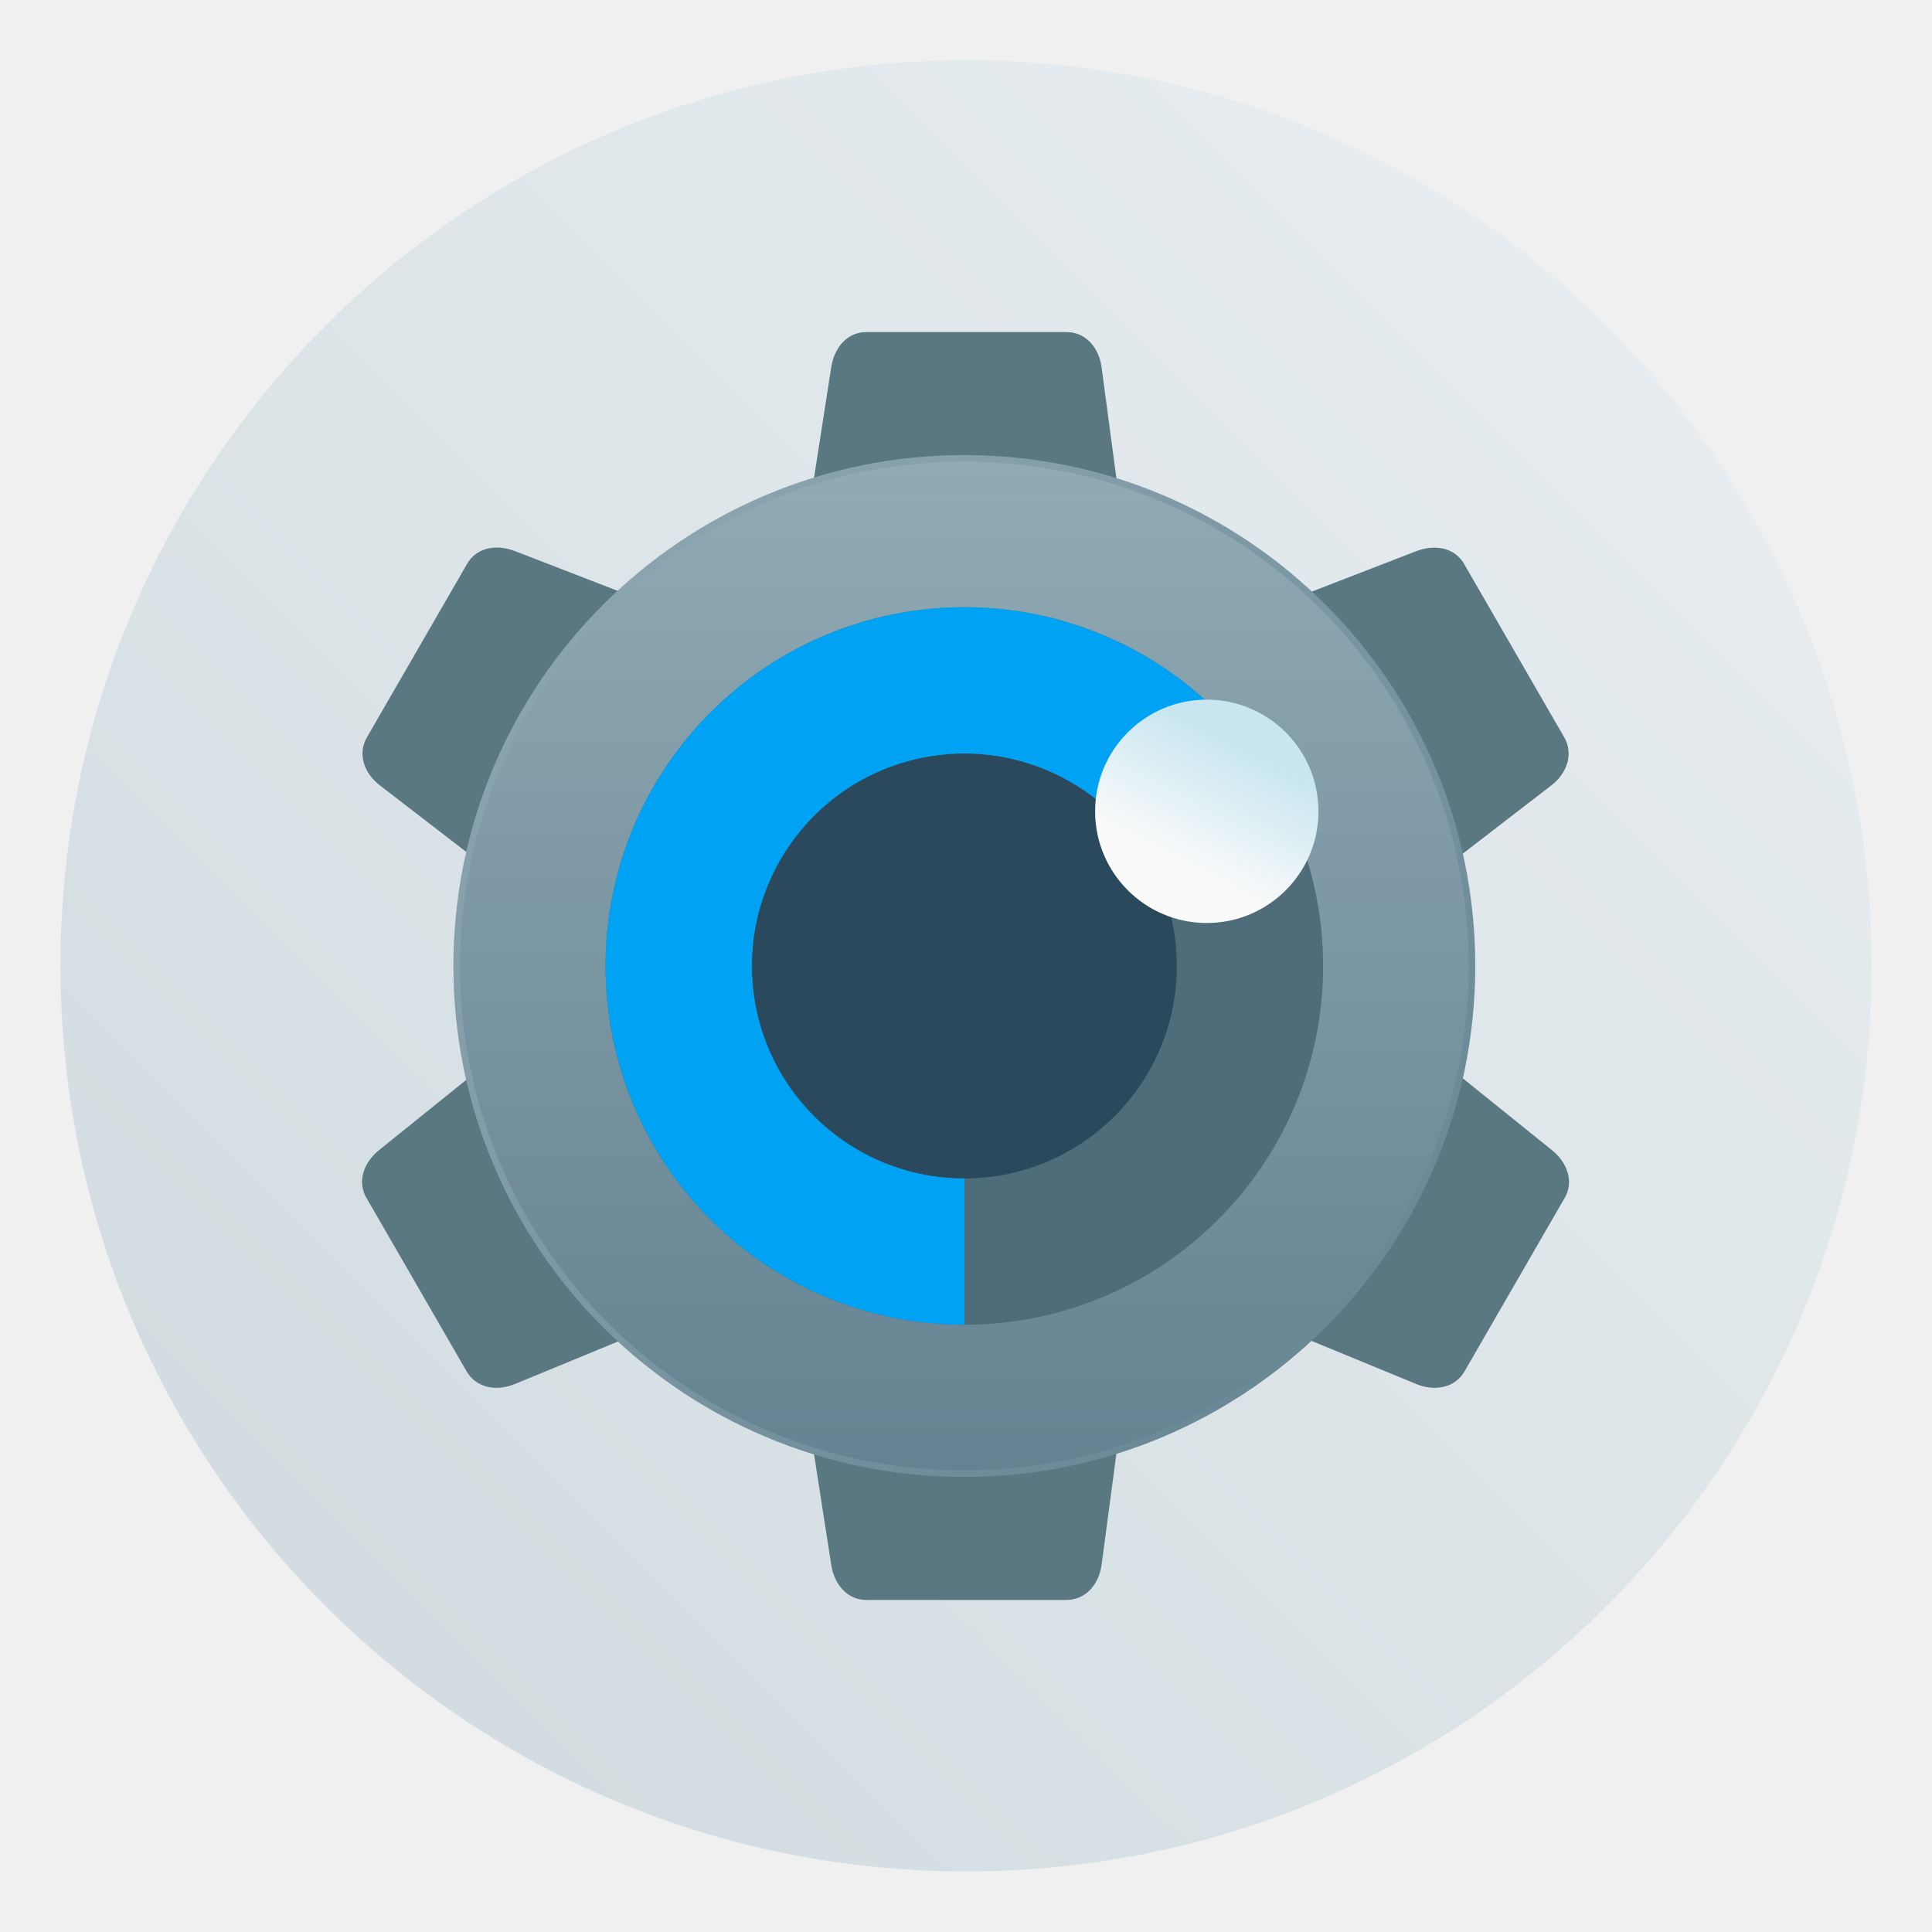
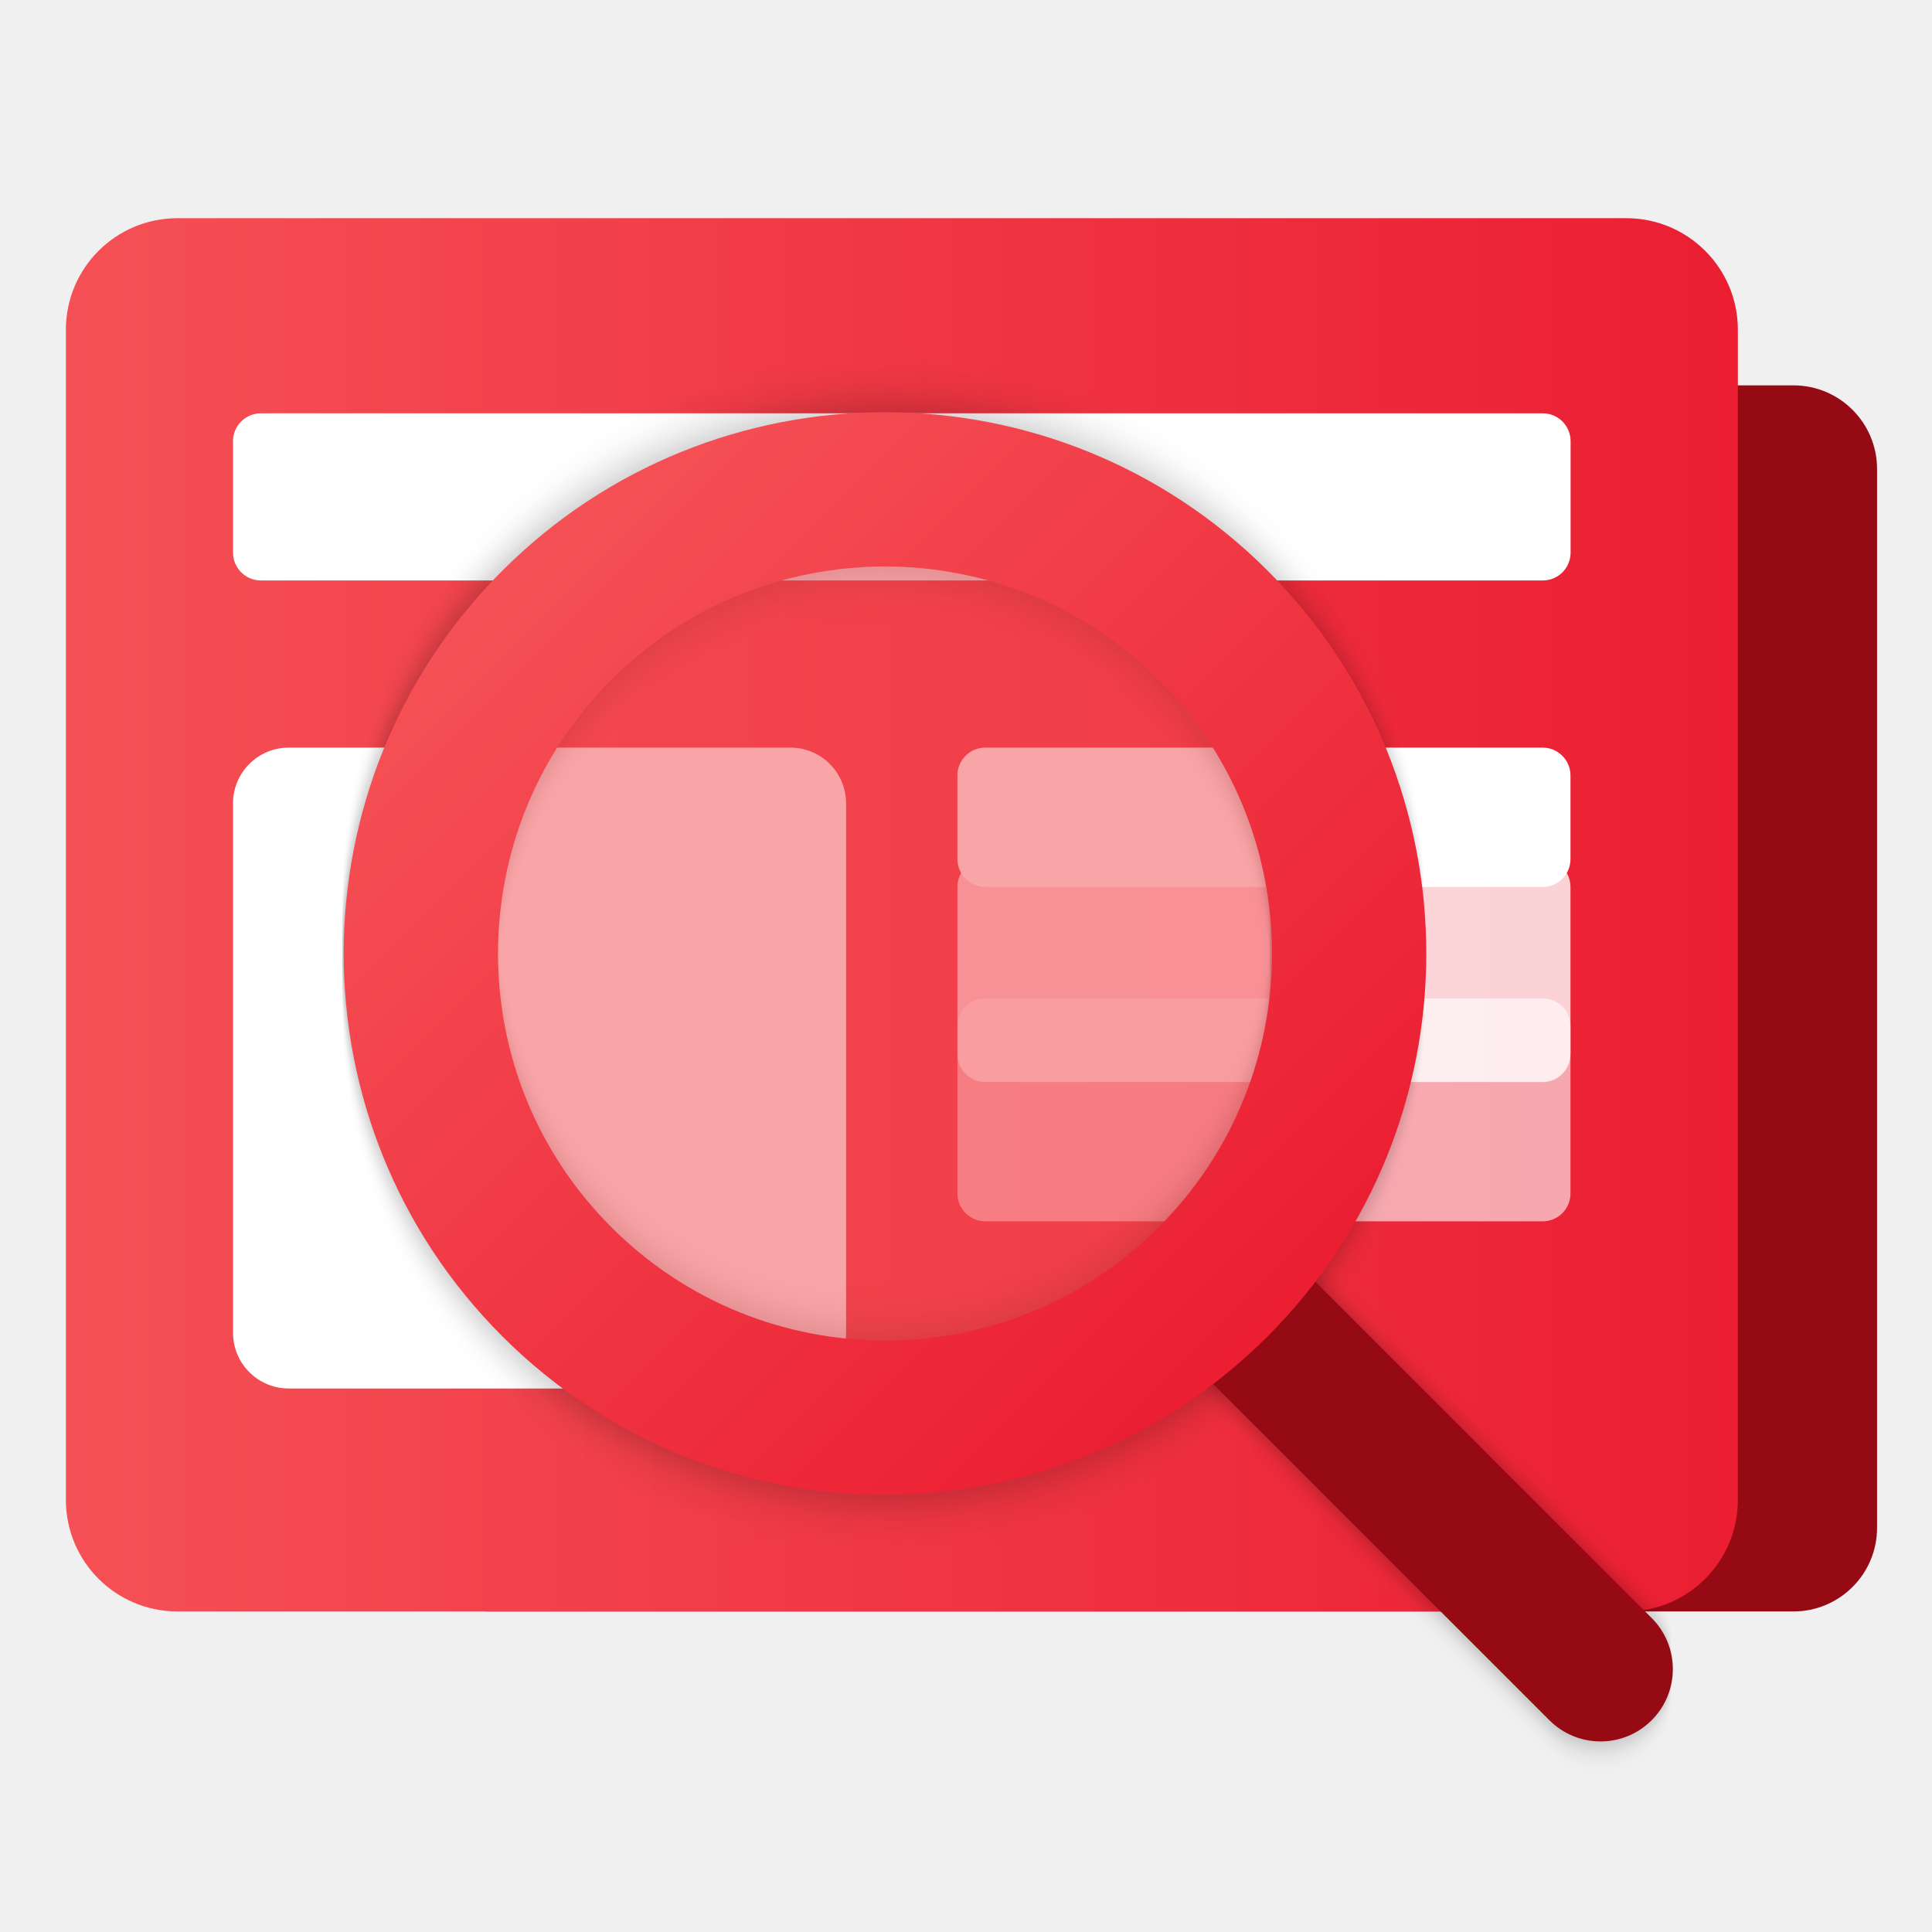
<svg xmlns="http://www.w3.org/2000/svg" xmlns:xlink="http://www.w3.org/1999/xlink" width="64" height="64" version="1.1" viewBox="0 0 16.933 16.933">
  <defs>
-     <linearGradient id="linearGradient922">
-       <stop stop-color="#91aab4" offset="0" />
-       <stop stop-color="#648291" offset="1" />
+     <linearGradient id="linearGradient1983" x1="-22.489" x2="-6.614" y1="5.821" y2="5.821" gradientTransform="matrix(.92308 0 0 .92308 20.634 4.1876)" gradientUnits="userSpaceOnUse" xlink:href="#linearGradient1995" />
+     <linearGradient id="linearGradient1995" x1="-22.489" x2="-6.614" y1="5.821" y2="5.821" gradientUnits="userSpaceOnUse">
+       <stop stop-color="#f55055" offset="0" />
+       <stop stop-color="#eb1e32" offset="1" />
    </linearGradient>
-     <linearGradient id="linearGradient924" x1="162.61" x2="162.61" y1="15.335" y2="27.41" gradientTransform="translate(0 -.044942)" gradientUnits="userSpaceOnUse" xlink:href="#linearGradient922" />
-     <linearGradient id="linearGradient951" x1="156.58" x2="168.85" y1="15.3" y2="27.534" gradientUnits="userSpaceOnUse" xlink:href="#linearGradient922" />
-     <linearGradient id="linearGradient965" x1="162.73" x2="163.37" y1="20.333" y2="19.09" gradientTransform="matrix(1.1538,0,0,1.1538,-22.383,-3.3235)" gradientUnits="userSpaceOnUse">
-       <stop stop-color="#fafafa" offset="0" />
-       <stop stop-color="#c8e6f0" offset="1" />
-     </linearGradient>
-     <linearGradient id="linearGradient1005-9" x1=".739" x2="16.388" y1="16.296" y2=".647" gradientTransform="matrix(.99997 0 0 .99997 -.034773 .0066412)" gradientUnits="userSpaceOnUse">
-       <stop stop-color="#cfdade" offset="0" />
-       <stop stop-color="#eaeff2" offset="1" />
-     </linearGradient>
+     <filter id="filter2838" x="-.037" y="-.175" width="1.074" height="1.349" color-interpolation-filters="sRGB">
+       <feGaussianBlur stdDeviation="0.317" />
+     </filter>
+     <filter id="filter2834" x="-.131" y="-.131" width="1.262" height="1.262" color-interpolation-filters="sRGB">
+       <feGaussianBlur stdDeviation="0.559" />
+     </filter>
+     <linearGradient id="linearGradient2777" x1="4.311" x2="14.36" y1="8.466" y2="8.466" gradientTransform="matrix(.93235 0 0 .93235 3.2843 -5.8823)" gradientUnits="userSpaceOnUse" xlink:href="#linearGradient1995" />
  </defs>
-   <path d="m16.404 8.466c0 0.952-0.167 1.864-0.475 2.709-0.213 0.588-0.494 1.143-0.834 1.657-0.142 0.216-0.295 0.425-0.457 0.625-0.52 0.642-1.137 1.201-1.83 1.654-0.255 0.167-0.521 0.32-0.795 0.457-1.067 0.534-2.271 0.834-3.546 0.834-1.274 0-2.479-0.3-3.546-0.834-0.275-0.137-0.54-0.29-0.796-0.457-0.702-0.46-1.327-1.027-1.851-1.68-0.163-0.202-0.315-0.413-0.457-0.631-0.33-0.505-0.604-1.051-0.813-1.627-0.307-0.845-0.474-1.757-0.474-2.708 0-4.384 3.554-7.937 7.937-7.937 2.2 0 4.192 0.895 5.629 2.342 0.414 0.417 0.783 0.879 1.096 1.379 0.296 0.471 0.544 0.976 0.737 1.507 0.307 0.846 0.475 1.758 0.475 2.709z" fill="url(#linearGradient1005-9)" image-rendering="optimizeSpeed" stroke-width=".031" />
-   <g transform="matrix(.72772 0 0 .72772 -109.97 -7.0536)">
-     <g fill="#5a7882">
-       <path d="m161.55 13.692h2.41c0.235 0 0.392 0.191 0.423 0.423l0.266 1.993c0.031 0.233-0.189 0.423-0.423 0.423h-2.986c-0.235 0-0.46-0.192-0.423-0.423l0.31-1.993c0.036-0.232 0.189-0.423 0.423-0.423z" />
-       <path d="m161.55 28.962h2.41c0.235 0 0.392-0.191 0.423-0.423l0.266-1.993c0.031-0.233-0.189-0.423-0.423-0.423h-2.986c-0.235 0-0.46 0.192-0.423 0.423l0.31 1.993c0.036 0.232 0.189 0.423 0.423 0.423z" />
-       <path d="m168.75 16.486 1.205 2.087c0.117 0.203 0.031 0.435-0.155 0.579l-1.593 1.227c-0.186 0.143-0.461 0.048-0.578-0.155l-1.493-2.586c-0.117-0.203-0.064-0.494 0.155-0.579l1.881-0.728c0.219-0.085 0.461-0.048 0.579 0.155z" />
-       <path d="m155.53 24.121 1.205 2.087c0.117 0.203 0.362 0.244 0.578 0.155l1.859-0.766c0.217-0.089 0.272-0.375 0.155-0.579l-1.493-2.586c-0.117-0.203-0.396-0.302-0.579-0.155l-1.571 1.265c-0.183 0.147-0.272 0.375-0.155 0.579z" />
-       <path d="m169.96 24.121-1.205 2.087c-0.117 0.203-0.362 0.244-0.579 0.155l-1.859-0.766c-0.217-0.089-0.272-0.375-0.155-0.578l1.493-2.586c0.117-0.203 0.396-0.302 0.579-0.155l1.571 1.265c0.183 0.147 0.272 0.375 0.155 0.579z" />
-       <path d="m156.74 16.486-1.205 2.087c-0.117 0.203-0.031 0.435 0.155 0.578l1.593 1.227c0.186 0.143 0.461 0.048 0.578-0.155l1.493-2.586c0.117-0.203 0.064-0.494-0.155-0.579l-1.881-0.728c-0.219-0.085-0.461-0.048-0.578 0.155z" />
+   <g transform="translate(.70247 -1.5425)">
+     <rect x="2.854" y="4.92" width="12.895" height="10.746" ry=".733" fill="#960a14" stroke-width=".923" />
+     <rect x="-.125" y="3.455" width="14.654" height="12.211" ry=".977" fill="url(#linearGradient1983)" stroke-width=".923" />
+     <g fill="#fff" stroke-width=".923">
+       <rect x="1.34" y="5.165" width="11.723" height="1.465" ry=".244" />
+       <rect x="1.34" y="8.095" width="5.373" height="5.617" ry=".488" />
+       <rect x="7.689" y="8.095" width="5.373" height="1.221" ry=".244" />
+       <rect x="7.689" y="9.072" width="5.373" height="1.954" ry=".244" opacity=".8" />
+       <rect x="7.689" y="10.293" width="5.373" height="1.954" ry=".244" opacity=".6" />
    </g>
-     <g stroke-dashoffset=".421">
-       <circle cx="162.73" cy="21.327" r="6.114" fill="url(#linearGradient924)" stroke="url(#linearGradient951)" stroke-width=".079" />
-       <circle transform="rotate(90)" cx="21.327" cy="-162.73" r="3.44" fill="#2a495d" stroke="#4f6c7a" stroke-width="1.762" />
-       <path transform="rotate(90)" d="m24.767-162.73a3.44 3.44 0 0 1-2.99 3.41 3.44 3.44 0 0 1-3.772-2.519 3.44 3.44 0 0 1 2.004-4.069" fill="none" stroke="#00a2f3" stroke-width="1.762" />
-     </g>
-     <circle cx="165.65" cy="19.464" r="1.345" fill="url(#linearGradient965)" />
+     <rect transform="matrix(.20585 .20585 -.20585 .20585 -3.3225 .13721)" x="60.933" y="-3.631" width="20.589" height="4.351" ry="2.176" filter="url(#filter2838)" opacity=".3" stroke-width="3.203" />
+     <circle transform="matrix(.20585 .20585 -.20585 .20585 -3.3225 .13721)" cx="48.881" cy="-1.457" r="13.974" fill="none" filter="url(#filter2834)" opacity=".3" stroke="#000" stroke-linecap="round" stroke-width="4.643" />
+     <circle cx="7.069" cy="9.867" r="3.589" fill="#f44b51" opacity=".5" stroke-linecap="round" stroke-width=".122" />
+     <rect transform="rotate(45)" x="15.497" y="1.379" width="5.994" height="1.267" ry=".633" fill="#960a14" stroke-width=".932" />
+     <circle transform="rotate(45)" cx="11.988" cy="2.012" r="4.068" fill="none" stroke="url(#linearGradient2777)" stroke-linecap="round" stroke-width="1.352" />
  </g>
</svg>
